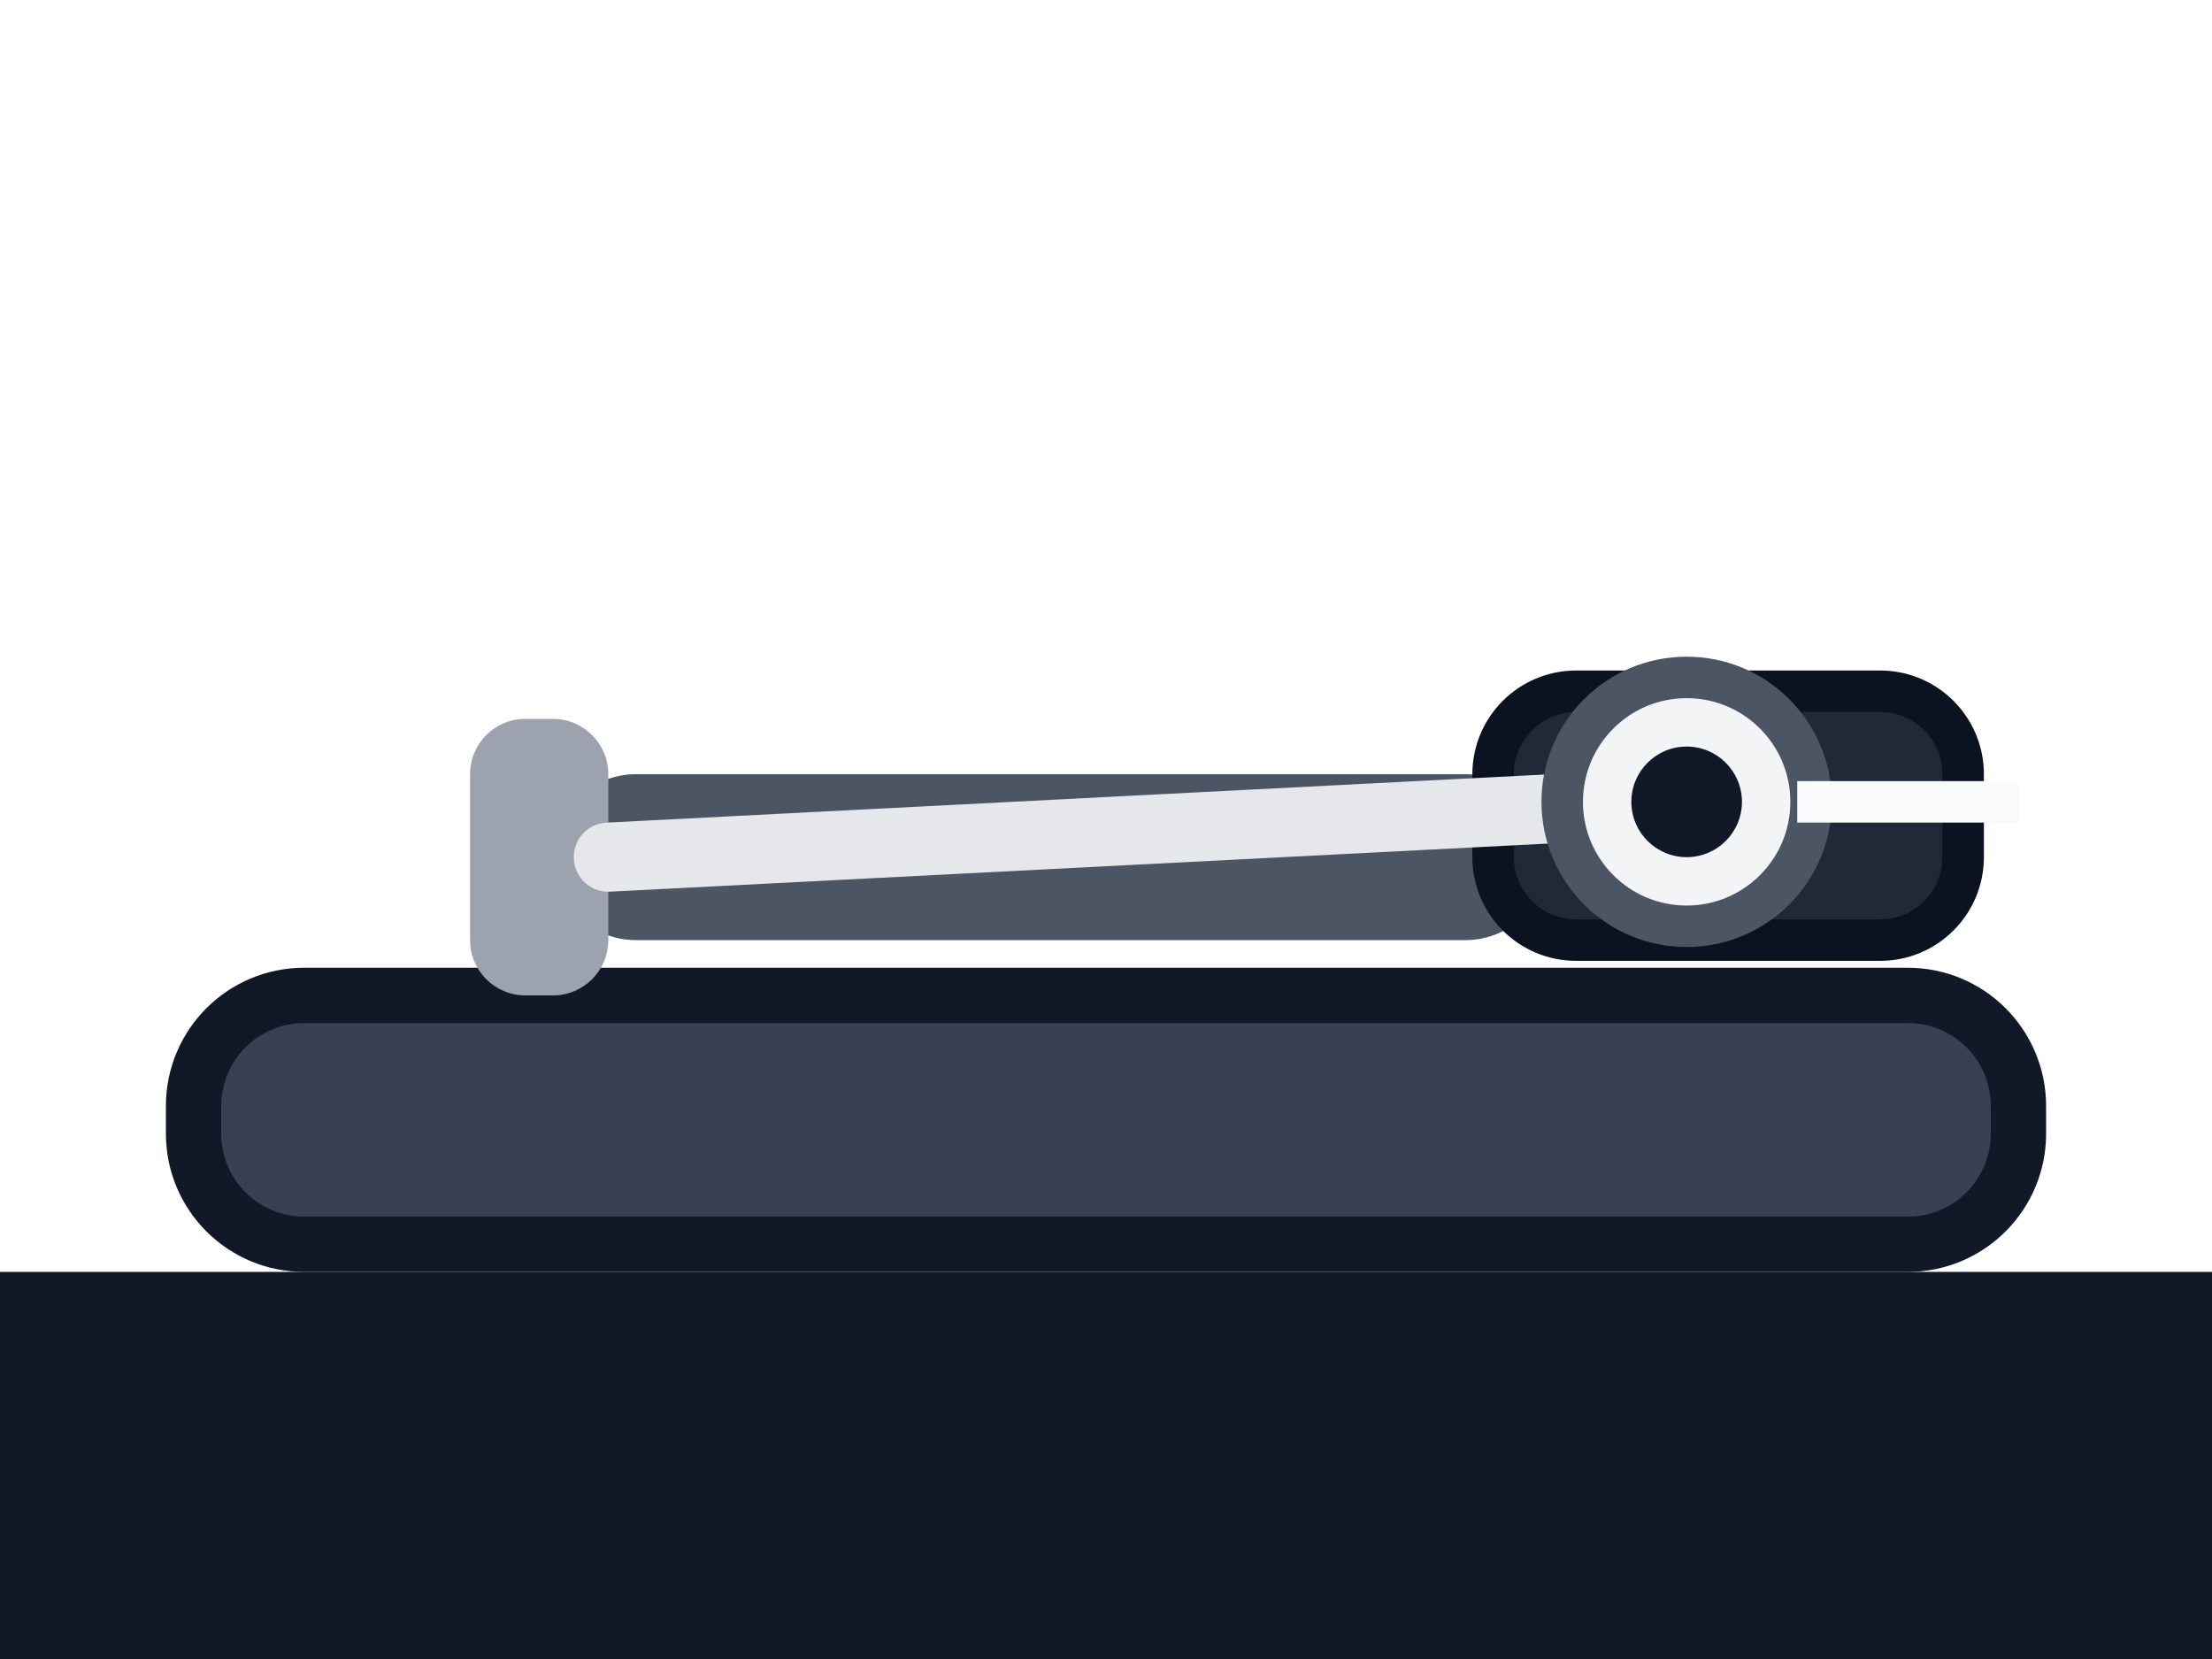
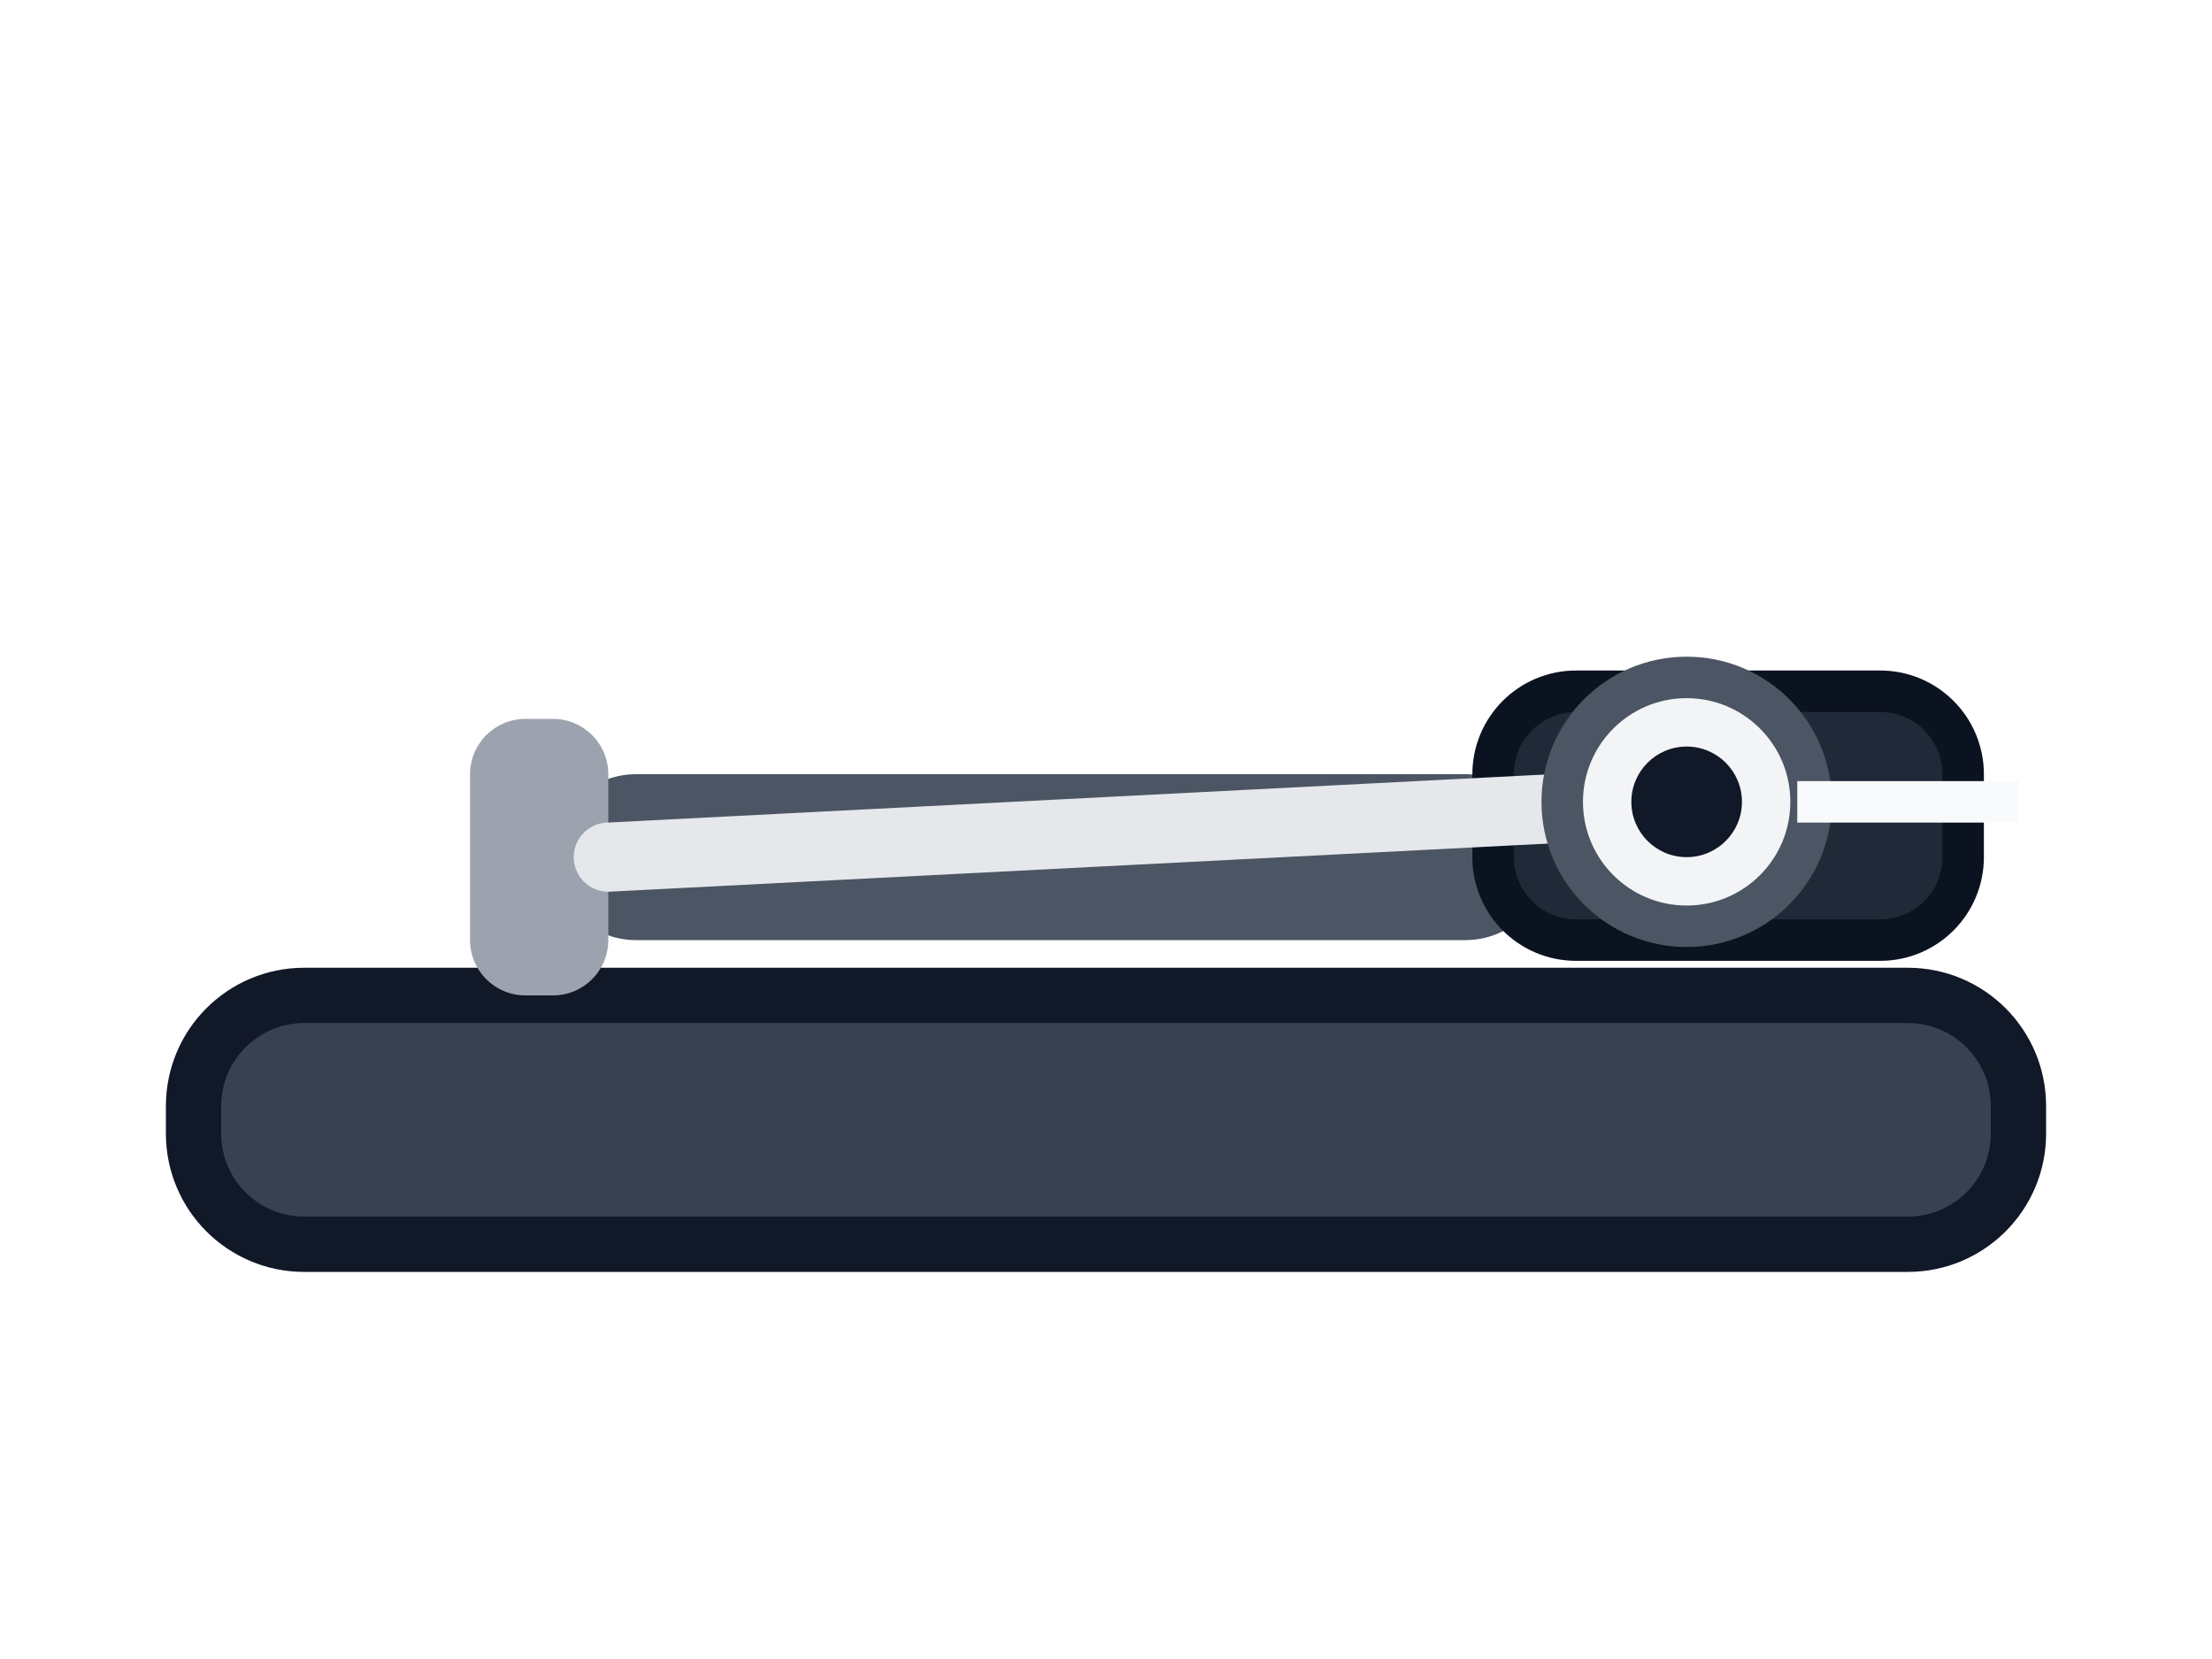
<svg xmlns="http://www.w3.org/2000/svg" width="160" height="120" viewBox="0 0 160 120">
-   <rect x="0" y="92" width="160" height="28" fill="#111827" />
  <rect x="14" y="72" width="132" height="18" rx="8" fill="#374151" stroke="#111827" stroke-width="4" />
  <rect x="40" y="56" width="72" height="12" rx="6" fill="#4b5563" />
  <rect x="108" y="50" width="34" height="18" rx="6" fill="#1f2937" stroke="#0b1220" stroke-width="3" />
  <rect x="34" y="52" width="10" height="20" rx="4" fill="#9ca3af" />
  <line x1="44" y1="62" x2="122" y2="58" stroke="#e5e7eb" stroke-width="5" stroke-linecap="round" />
  <circle cx="122" cy="58" r="9" fill="#f3f4f6" stroke="#4b5563" stroke-width="3" />
  <circle cx="122" cy="58" r="4" fill="#111827" />
  <line x1="130" y1="58" x2="146" y2="58" stroke="#f8fafc" stroke-width="3" />
</svg>
